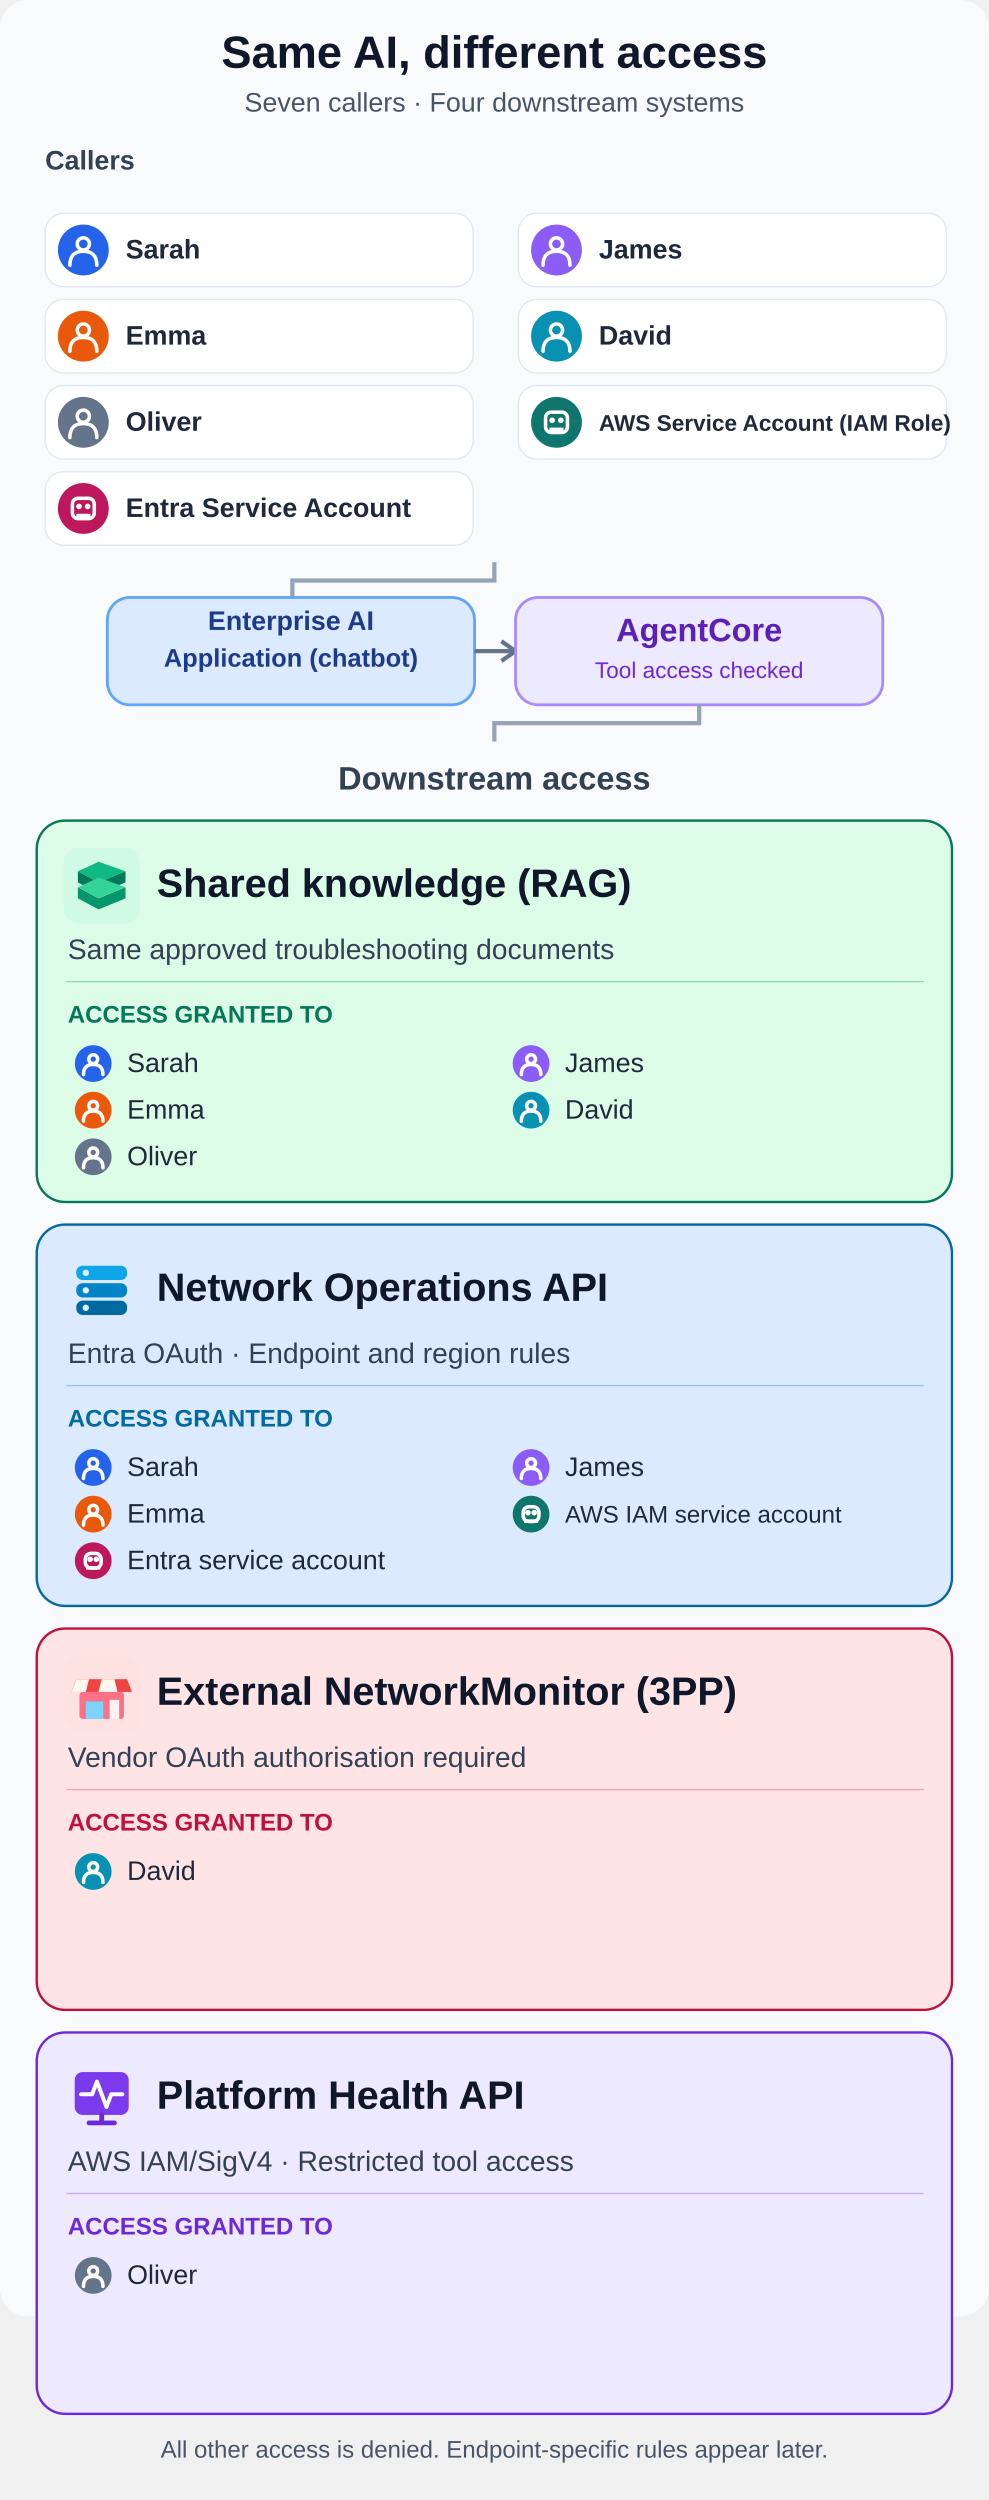
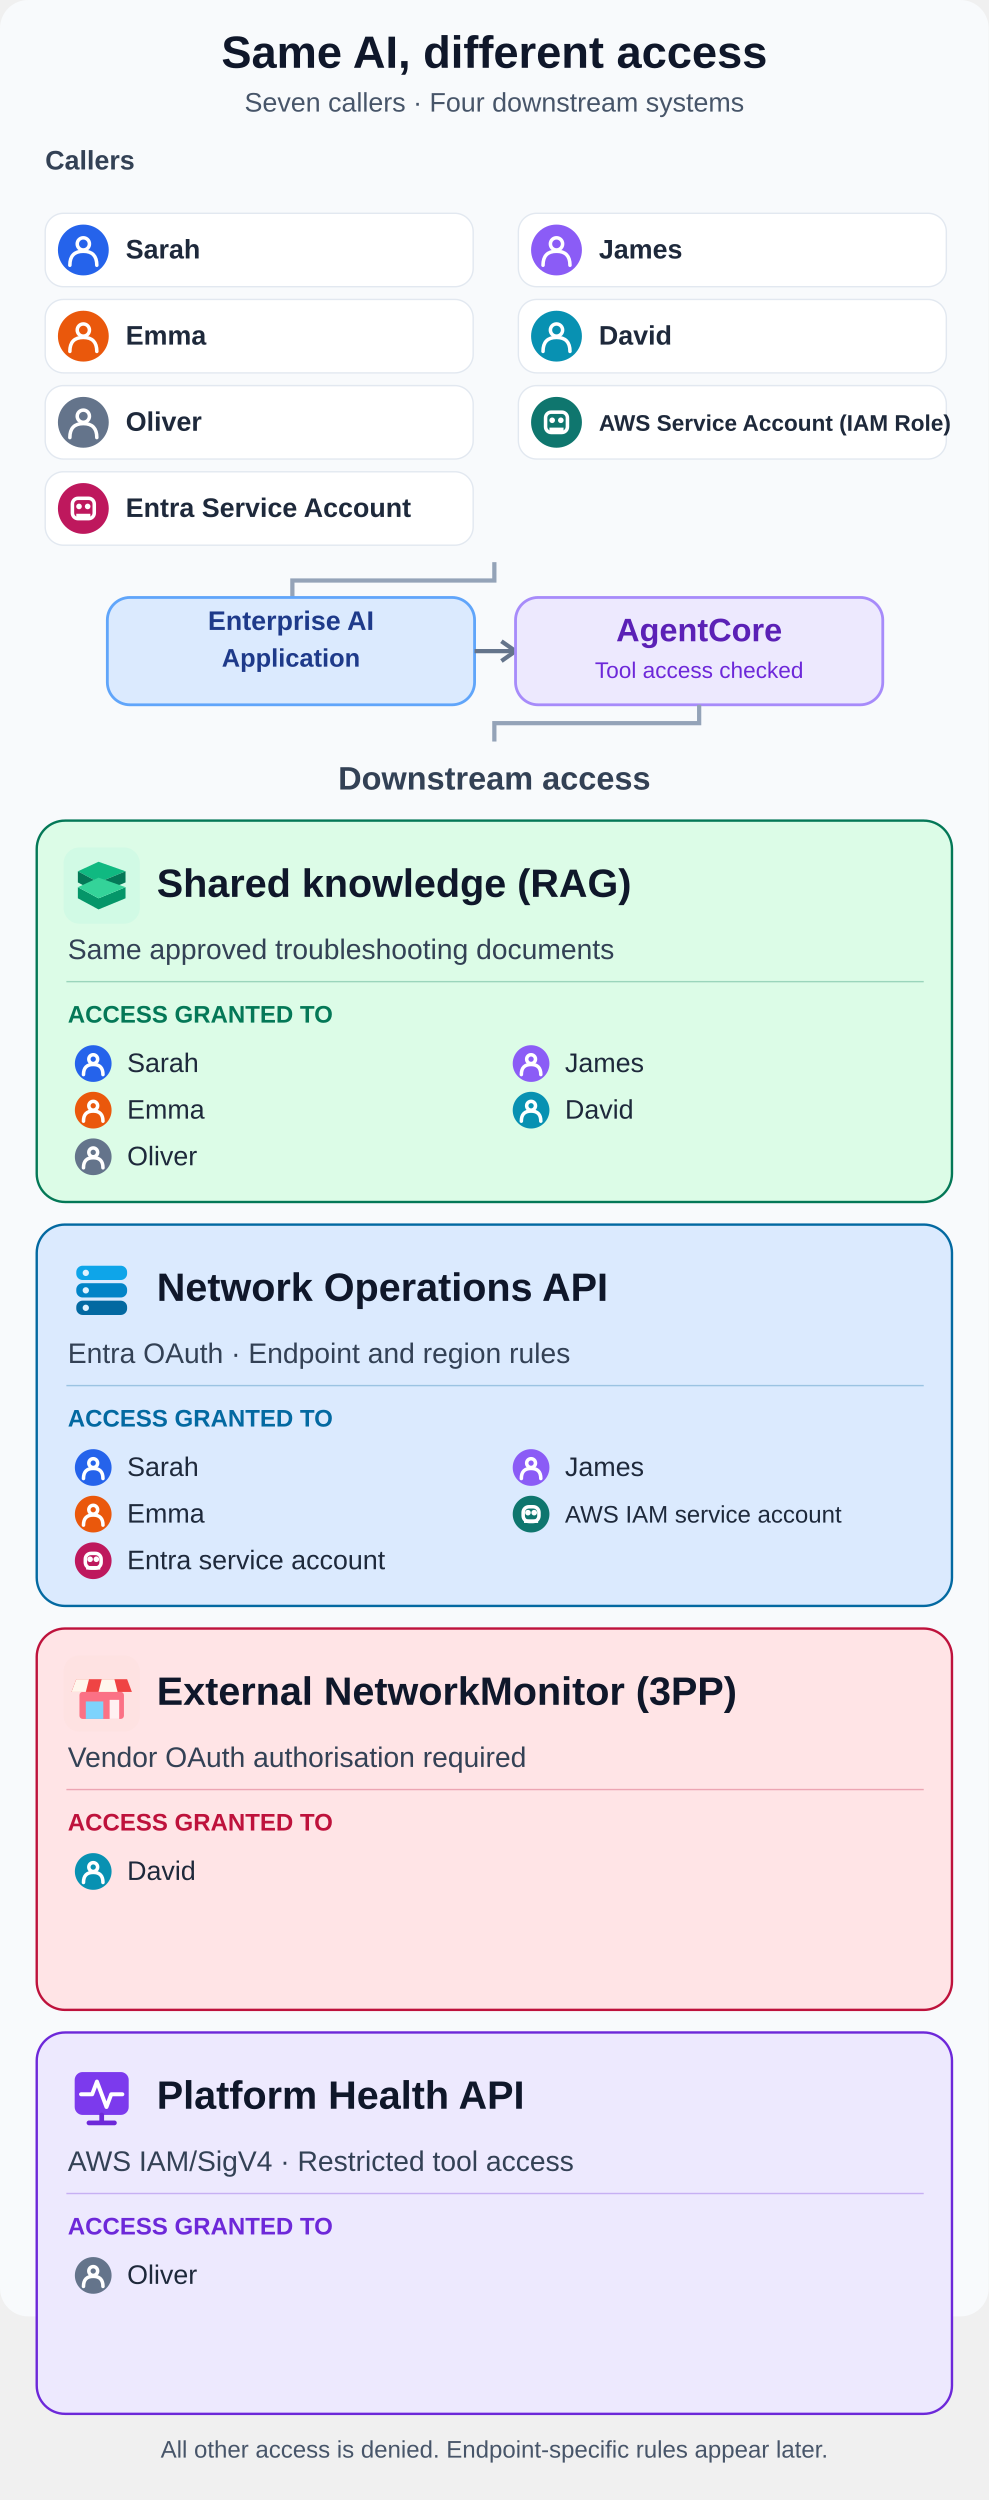
<svg xmlns="http://www.w3.org/2000/svg" width="700" height="1770" viewBox="0 0 700 1770" role="img" aria-labelledby="title desc">
  <rect width="700" height="1640" rx="20" fill="#f8fafc" />
  <text x="350" y="48" text-anchor="middle" font-family="Arial,sans-serif" font-size="32" font-weight="700" fill="#0f172a">Same AI, different access</text>
  <text x="350" y="79" text-anchor="middle" font-family="Arial,sans-serif" font-size="19" fill="#475569">Seven callers · Four downstream systems</text>
  <text x="32" y="120" font-family="Arial,sans-serif" font-size="19" font-weight="700" fill="#334155">Callers</text>
  <rect x="32" y="151" width="303" height="52" rx="13" fill="white" stroke="#e2e8f0" />
  <circle cx="59" cy="177" r="18" fill="#2563eb" />
  <circle cx="59" cy="172.68" r="4.32" fill="none" stroke="white" stroke-width="2.5" />
  <path d="M 49.46 187.8 Q 49.46 177.9 59 177.9 Q 68.54 177.9 68.54 187.8" fill="none" stroke="white" stroke-width="2.5" stroke-linecap="round" />
  <text x="89" y="183" font-family="Arial,sans-serif" font-size="19" font-weight="700" fill="#1e293b">Sarah</text>
  <rect x="367" y="151" width="303" height="52" rx="13" fill="white" stroke="#e2e8f0" />
  <circle cx="394" cy="177" r="18" fill="#8b5cf6" />
  <circle cx="394" cy="172.68" r="4.32" fill="none" stroke="white" stroke-width="2.5" />
  <path d="M 384.46 187.8 Q 384.46 177.9 394 177.9 Q 403.54 177.9 403.54 187.8" fill="none" stroke="white" stroke-width="2.5" stroke-linecap="round" />
  <text x="424" y="183" font-family="Arial,sans-serif" font-size="19" font-weight="700" fill="#1e293b">James</text>
  <rect x="32" y="212" width="303" height="52" rx="13" fill="white" stroke="#e2e8f0" />
  <circle cx="59" cy="238" r="18" fill="#ea580c" />
  <circle cx="59" cy="233.68" r="4.32" fill="none" stroke="white" stroke-width="2.5" />
  <path d="M 49.46 248.8 Q 49.46 238.9 59 238.9 Q 68.54 238.9 68.54 248.8" fill="none" stroke="white" stroke-width="2.5" stroke-linecap="round" />
  <text x="89" y="244" font-family="Arial,sans-serif" font-size="19" font-weight="700" fill="#1e293b">Emma</text>
  <rect x="367" y="212" width="303" height="52" rx="13" fill="white" stroke="#e2e8f0" />
  <circle cx="394" cy="238" r="18" fill="#0891b2" />
  <circle cx="394" cy="233.68" r="4.32" fill="none" stroke="white" stroke-width="2.5" />
  <path d="M 384.46 248.8 Q 384.46 238.9 394 238.9 Q 403.54 238.9 403.54 248.8" fill="none" stroke="white" stroke-width="2.5" stroke-linecap="round" />
  <text x="424" y="244" font-family="Arial,sans-serif" font-size="19" font-weight="700" fill="#1e293b">David</text>
  <rect x="32" y="273" width="303" height="52" rx="13" fill="white" stroke="#e2e8f0" />
  <circle cx="59" cy="299" r="18" fill="#64748b" />
  <circle cx="59" cy="294.68" r="4.32" fill="none" stroke="white" stroke-width="2.5" />
  <path d="M 49.46 309.8 Q 49.46 299.9 59 299.9 Q 68.54 299.9 68.54 309.8" fill="none" stroke="white" stroke-width="2.5" stroke-linecap="round" />
  <text x="89" y="305" font-family="Arial,sans-serif" font-size="19" font-weight="700" fill="#1e293b">Oliver</text>
  <rect x="367" y="273" width="303" height="52" rx="13" fill="white" stroke="#e2e8f0" />
  <circle cx="394" cy="299" r="18" fill="#0f766e" />
  <rect x="386.26" y="291.8" width="15.48" height="14.4" rx="4" fill="none" stroke="white" stroke-width="2.5" />
  <circle cx="390.94" cy="297.56" r="2" fill="white" />
  <circle cx="397.06" cy="297.56" r="2" fill="white" />
  <path d="M 389 304 h10" stroke="white" stroke-width="2.5" />
  <text x="424" y="305" font-family="Arial,sans-serif" font-size="16" font-weight="700" fill="#1e293b">AWS Service Account (IAM Role)</text>
  <rect x="32" y="334" width="303" height="52" rx="13" fill="white" stroke="#e2e8f0" />
  <circle cx="59" cy="360" r="18" fill="#be185d" />
  <rect x="51.26" y="352.8" width="15.48" height="14.4" rx="4" fill="none" stroke="white" stroke-width="2.5" />
  <circle cx="55.94" cy="358.56" r="2" fill="white" />
  <circle cx="62.06" cy="358.56" r="2" fill="white" />
  <path d="M 54 365 h10" stroke="white" stroke-width="2.5" />
  <text x="89" y="366" font-family="Arial,sans-serif" font-size="19" font-weight="700" fill="#1e293b">Entra Service Account</text>
  <path d="M350 398 V411 H207 V423" stroke="#94a3b8" stroke-width="3" fill="none" />
  <rect x="76" y="423" width="260" height="76" rx="16" fill="#dbeafe" stroke="#60a5fa" stroke-width="2" />
  <text x="206" y="446" font-family="Arial,sans-serif" font-size="19" font-weight="700" fill="#1e3a8a" text-anchor="middle">Enterprise AI</text>
-   <text x="206" y="472" font-family="Arial,sans-serif" font-size="18" font-weight="700" fill="#1e3a8a" text-anchor="middle">Application (chatbot)</text>
+   <text x="206" y="472" font-family="Arial,sans-serif" font-size="18" font-weight="700" fill="#1e3a8a" text-anchor="middle">Application</text>
  <path d="M336 461 H364" stroke="#64748b" stroke-width="3" fill="none" />
  <path d="M355 454 L365 461 L355 468" stroke="#64748b" stroke-width="3" fill="none" />
  <rect x="365" y="423" width="260" height="76" rx="16" fill="#ede9fe" stroke="#a78bfa" stroke-width="2" />
  <text x="495" y="454" font-family="Arial,sans-serif" font-size="23" font-weight="700" fill="#5b21b6" text-anchor="middle">AgentCore</text>
  <text x="495" y="480" font-family="Arial,sans-serif" font-size="16" fill="#6d28d9" text-anchor="middle">Tool access checked</text>
  <path d="M495 499 V512 H350 V525" stroke="#94a3b8" stroke-width="3" fill="none" />
  <text x="350" y="559" font-family="Arial,sans-serif" font-size="23" font-weight="700" fill="#334155" text-anchor="middle">Downstream access</text>
  <g transform="translate(0,0)">
    <rect x="26" y="581" width="648" height="270" rx="20" fill="#dcfce7" stroke="#047857" stroke-width="1.7" />
    <svg x="45" y="600" width="54" height="54" viewBox="0 0 48 48">
      <rect width="48" height="48" rx="10" fill="#d1fae5" />
      <path d="M9 15L22 9l17 6-17 7z" fill="#10b981" />
      <path d="M9 15v7l13 7 17-7v-7l-17 7z" fill="#047857" />
      <path d="M9 25l13 7 17-7v7l-17 7-13-7z" fill="#059669" />
      <path d="M9 25l13-6 17 6-17 7z" fill="#34d399" />
    </svg>
    <text x="111" y="635" font-family="Arial,sans-serif" font-size="28" font-weight="700" fill="#0f172a">Shared knowledge (RAG)</text>
    <text x="48" y="679" font-family="Arial,sans-serif" font-size="20" fill="#334155">Same approved troubleshooting documents</text>
    <line x1="47" y1="695" x2="654" y2="695" stroke="#047857" opacity=".3" />
    <text x="48" y="724" font-family="Arial,sans-serif" font-size="17" font-weight="700" fill="#047857">ACCESS GRANTED TO</text>
    <circle cx="66" cy="753" r="13" fill="#2563eb" />
    <circle cx="66" cy="749.88" r="3.12" fill="none" stroke="white" stroke-width="2.5" />
    <path d="M 59.11 760.8 Q 59.11 753.65 66 753.65 Q 72.89 753.65 72.89 760.8" fill="none" stroke="white" stroke-width="2.5" stroke-linecap="round" />
    <text x="90" y="759" font-family="Arial,sans-serif" font-size="19" fill="#1e293b">Sarah</text>
    <circle cx="376" cy="753" r="13" fill="#8b5cf6" />
    <circle cx="376" cy="749.88" r="3.12" fill="none" stroke="white" stroke-width="2.5" />
    <path d="M 369.11 760.8 Q 369.11 753.65 376 753.65 Q 382.89 753.65 382.89 760.8" fill="none" stroke="white" stroke-width="2.5" stroke-linecap="round" />
    <text x="400" y="759" font-family="Arial,sans-serif" font-size="19" fill="#1e293b">James</text>
    <circle cx="66" cy="786" r="13" fill="#ea580c" />
    <circle cx="66" cy="782.88" r="3.12" fill="none" stroke="white" stroke-width="2.5" />
    <path d="M 59.11 793.8 Q 59.11 786.65 66 786.65 Q 72.89 786.65 72.89 793.8" fill="none" stroke="white" stroke-width="2.5" stroke-linecap="round" />
    <text x="90" y="792" font-family="Arial,sans-serif" font-size="19" fill="#1e293b">Emma</text>
    <circle cx="376" cy="786" r="13" fill="#0891b2" />
    <circle cx="376" cy="782.88" r="3.12" fill="none" stroke="white" stroke-width="2.5" />
    <path d="M 369.11 793.8 Q 369.11 786.65 376 786.65 Q 382.89 786.65 382.89 793.8" fill="none" stroke="white" stroke-width="2.5" stroke-linecap="round" />
    <text x="400" y="792" font-family="Arial,sans-serif" font-size="19" fill="#1e293b">David</text>
    <circle cx="66" cy="819" r="13" fill="#64748b" />
    <circle cx="66" cy="815.88" r="3.12" fill="none" stroke="white" stroke-width="2.5" />
    <path d="M 59.11 826.8 Q 59.11 819.65 66 819.65 Q 72.89 819.65 72.89 826.8" fill="none" stroke="white" stroke-width="2.5" stroke-linecap="round" />
    <text x="90" y="825" font-family="Arial,sans-serif" font-size="19" fill="#1e293b">Oliver</text>
  </g>
  <g transform="translate(0,32)">
    <rect x="26" y="835" width="648" height="270" rx="20" fill="#dbeafe" stroke="#0369a1" stroke-width="1.7" />
    <svg x="45" y="854" width="54" height="54" viewBox="0 0 48 48">
      <rect width="48" height="48" rx="10" fill="#dbeafe" />
      <rect x="8" y="9" width="32" height="9" rx="4" fill="#0ea5e9" />
      <rect x="8" y="20" width="32" height="9" rx="4" fill="#0284c7" />
      <rect x="8" y="31" width="32" height="9" rx="4" fill="#0369a1" />
      <g fill="#e0f2fe">
        <circle cx="14" cy="13.5" r="2" />
        <circle cx="14" cy="24.5" r="2" />
        <circle cx="14" cy="35.5" r="2" />
      </g>
    </svg>
    <text x="111" y="889" font-family="Arial,sans-serif" font-size="28" font-weight="700" fill="#0f172a">Network Operations API</text>
    <text x="48" y="933" font-family="Arial,sans-serif" font-size="20" fill="#334155">Entra OAuth · Endpoint and region rules</text>
    <line x1="47" y1="949" x2="654" y2="949" stroke="#0369a1" opacity=".3" />
    <text x="48" y="978" font-family="Arial,sans-serif" font-size="17" font-weight="700" fill="#0369a1">ACCESS GRANTED TO</text>
    <circle cx="66" cy="1007" r="13" fill="#2563eb" />
    <circle cx="66" cy="1003.88" r="3.12" fill="none" stroke="white" stroke-width="2.5" />
    <path d="M 59.11 1014.8 Q 59.11 1007.65 66 1007.65 Q 72.89 1007.65 72.89 1014.8" fill="none" stroke="white" stroke-width="2.5" stroke-linecap="round" />
    <text x="90" y="1013" font-family="Arial,sans-serif" font-size="19" fill="#1e293b">Sarah</text>
    <circle cx="376" cy="1007" r="13" fill="#8b5cf6" />
    <circle cx="376" cy="1003.88" r="3.12" fill="none" stroke="white" stroke-width="2.5" />
    <path d="M 369.11 1014.8 Q 369.11 1007.65 376 1007.65 Q 382.89 1007.65 382.89 1014.8" fill="none" stroke="white" stroke-width="2.5" stroke-linecap="round" />
    <text x="400" y="1013" font-family="Arial,sans-serif" font-size="19" fill="#1e293b">James</text>
    <circle cx="66" cy="1040" r="13" fill="#ea580c" />
    <circle cx="66" cy="1036.88" r="3.12" fill="none" stroke="white" stroke-width="2.5" />
    <path d="M 59.11 1047.8 Q 59.11 1040.65 66 1040.65 Q 72.89 1040.65 72.89 1047.8" fill="none" stroke="white" stroke-width="2.5" stroke-linecap="round" />
    <text x="90" y="1046" font-family="Arial,sans-serif" font-size="19" fill="#1e293b">Emma</text>
    <circle cx="376" cy="1040" r="13" fill="#0f766e" />
    <rect x="370.41" y="1034.8" width="11.18" height="10.4" rx="4" fill="none" stroke="white" stroke-width="2.5" />
    <circle cx="373.79" cy="1038.96" r="2" fill="white" />
    <circle cx="378.21" cy="1038.96" r="2" fill="white" />
    <path d="M 371 1045 h10" stroke="white" stroke-width="2.5" />
    <text x="400" y="1046" font-family="Arial,sans-serif" font-size="17" fill="#1e293b">AWS IAM service account</text>
    <circle cx="66" cy="1073" r="13" fill="#be185d" />
    <rect x="60.41" y="1067.8" width="11.18" height="10.4" rx="4" fill="none" stroke="white" stroke-width="2.5" />
    <circle cx="63.79" cy="1071.96" r="2" fill="white" />
    <circle cx="68.21" cy="1071.96" r="2" fill="white" />
    <path d="M 61 1078 h10" stroke="white" stroke-width="2.5" />
    <text x="90" y="1079" font-family="Arial,sans-serif" font-size="19" fill="#1e293b">Entra service account</text>
  </g>
  <g transform="translate(0,64)">
    <rect x="26" y="1089" width="648" height="270" rx="20" fill="#ffe4e6" stroke="#be123c" stroke-width="1.7" />
    <svg x="45" y="1108" width="54" height="54" viewBox="0 0 48 48">
      <rect width="48" height="48" rx="10" fill="#fee2e2" />
      <rect x="10" y="23" width="28" height="17" rx="2" fill="#fb7185" />
      <rect x="14" y="29" width="11" height="11" fill="#7dd3fc" />
      <rect x="29" y="28" width="6" height="12" fill="#fff1f2" />
      <path d="M8 15h32l3 8H5z" fill="#ef4444" />
      <path d="M8 15h8l-2 8H5zM24 15h8l2 8H22z" fill="#fff7ed" />
    </svg>
    <text x="111" y="1143" font-family="Arial,sans-serif" font-size="28" font-weight="700" fill="#0f172a">External NetworkMonitor (3PP)</text>
    <text x="48" y="1187" font-family="Arial,sans-serif" font-size="20" fill="#334155">Vendor OAuth authorisation required</text>
    <line x1="47" y1="1203" x2="654" y2="1203" stroke="#be123c" opacity=".3" />
    <text x="48" y="1232" font-family="Arial,sans-serif" font-size="17" font-weight="700" fill="#be123c">ACCESS GRANTED TO</text>
    <circle cx="66" cy="1261" r="13" fill="#0891b2" />
    <circle cx="66" cy="1257.88" r="3.12" fill="none" stroke="white" stroke-width="2.5" />
    <path d="M 59.11 1268.8 Q 59.11 1261.65 66 1261.65 Q 72.89 1261.65 72.89 1268.8" fill="none" stroke="white" stroke-width="2.5" stroke-linecap="round" />
    <text x="90" y="1267" font-family="Arial,sans-serif" font-size="19" fill="#1e293b">David</text>
  </g>
  <g transform="translate(0,96)">
    <rect x="26" y="1343" width="648" height="270" rx="20" fill="#ede9fe" stroke="#6d28d9" stroke-width="1.7" />
    <svg x="45" y="1362" width="54" height="54" viewBox="0 0 48 48">
      <rect width="48" height="48" rx="10" fill="#ede9fe" />
      <rect x="7" y="8" width="34" height="27" rx="5" fill="#7c3aed" />
      <path d="M11 22h7l3-8 6 16 3-8h7" fill="none" stroke="#fff" stroke-width="2.5" stroke-linejoin="round" stroke-linecap="round" />
      <path d="M24 35v5m-8 0h16" stroke="#6d28d9" stroke-width="3" stroke-linecap="round" />
    </svg>
    <text x="111" y="1397" font-family="Arial,sans-serif" font-size="28" font-weight="700" fill="#0f172a">Platform Health API</text>
    <text x="48" y="1441" font-family="Arial,sans-serif" font-size="20" fill="#334155">AWS IAM/SigV4 · Restricted tool access</text>
    <line x1="47" y1="1457" x2="654" y2="1457" stroke="#6d28d9" opacity=".3" />
    <text x="48" y="1486" font-family="Arial,sans-serif" font-size="17" font-weight="700" fill="#6d28d9">ACCESS GRANTED TO</text>
    <circle cx="66" cy="1515" r="13" fill="#64748b" />
    <circle cx="66" cy="1511.88" r="3.12" fill="none" stroke="white" stroke-width="2.5" />
    <path d="M 59.11 1522.8 Q 59.11 1515.65 66 1515.65 Q 72.89 1515.65 72.89 1522.8" fill="none" stroke="white" stroke-width="2.5" stroke-linecap="round" />
    <text x="90" y="1521" font-family="Arial,sans-serif" font-size="19" fill="#1e293b">Oliver</text>
  </g>
  <text x="350" y="1740" font-family="Arial,sans-serif" font-size="17" text-anchor="middle" fill="#475569">All other access is denied. Endpoint-specific rules appear later.</text>
</svg>
